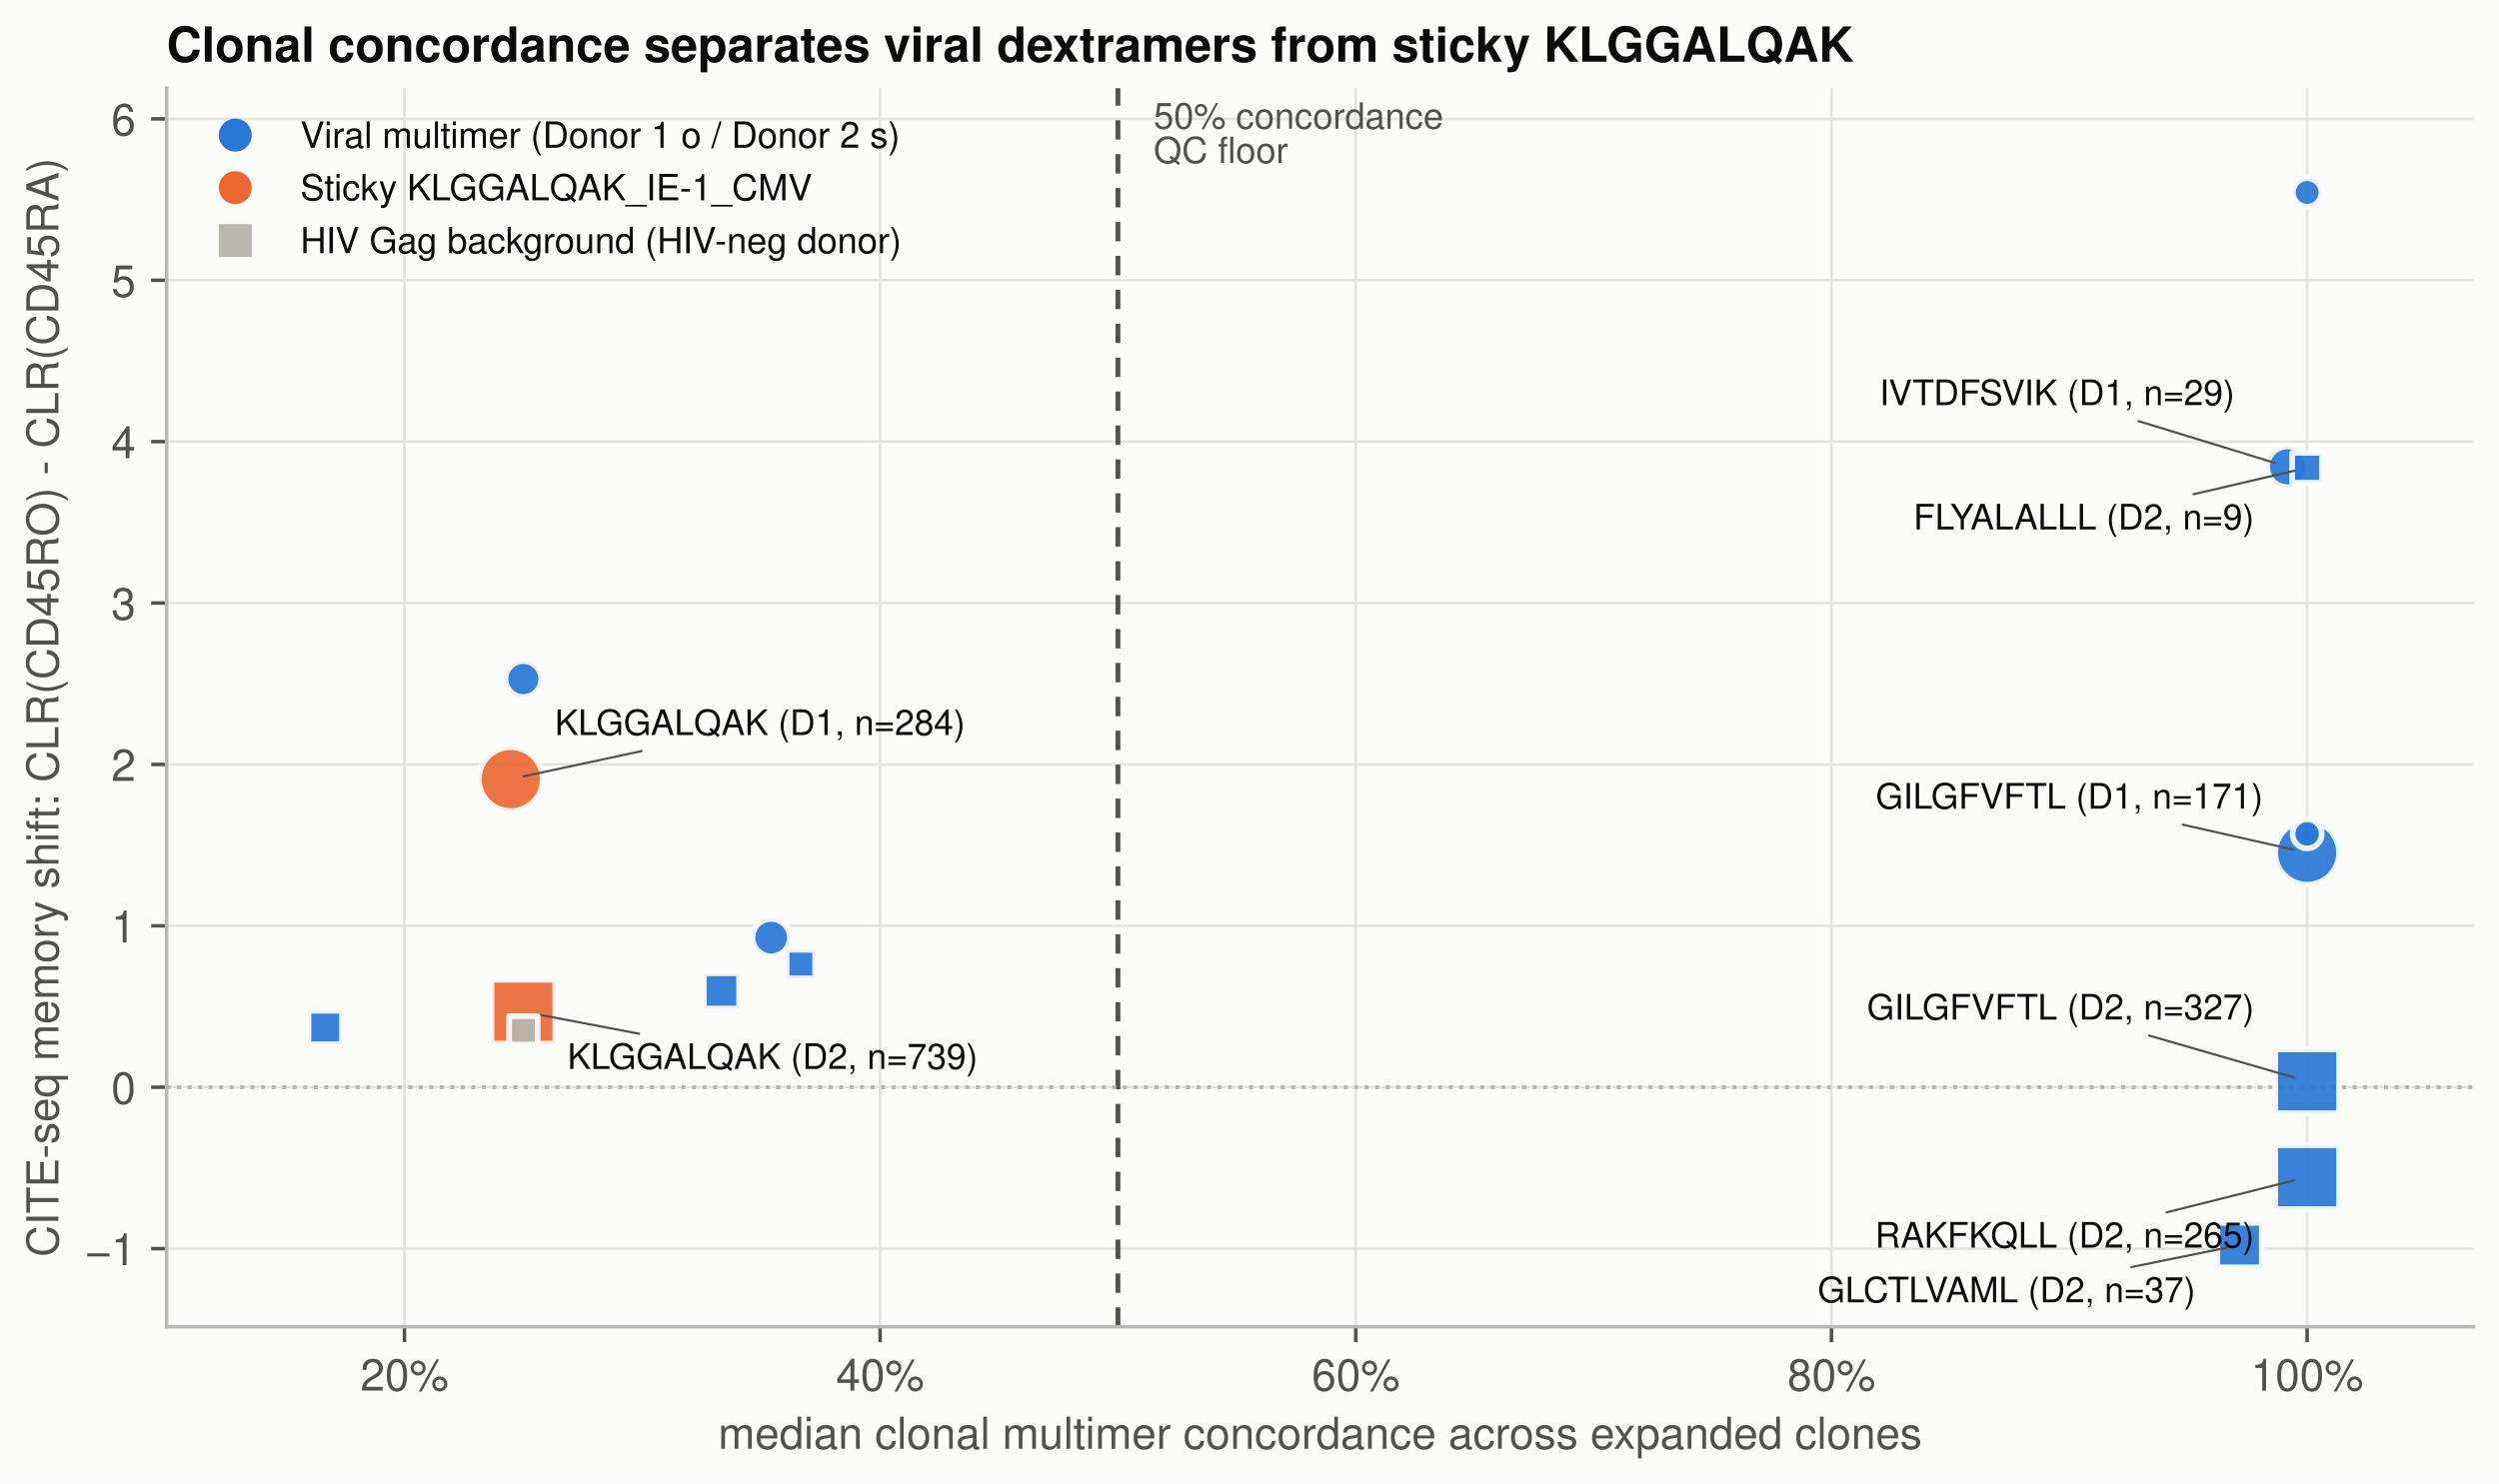
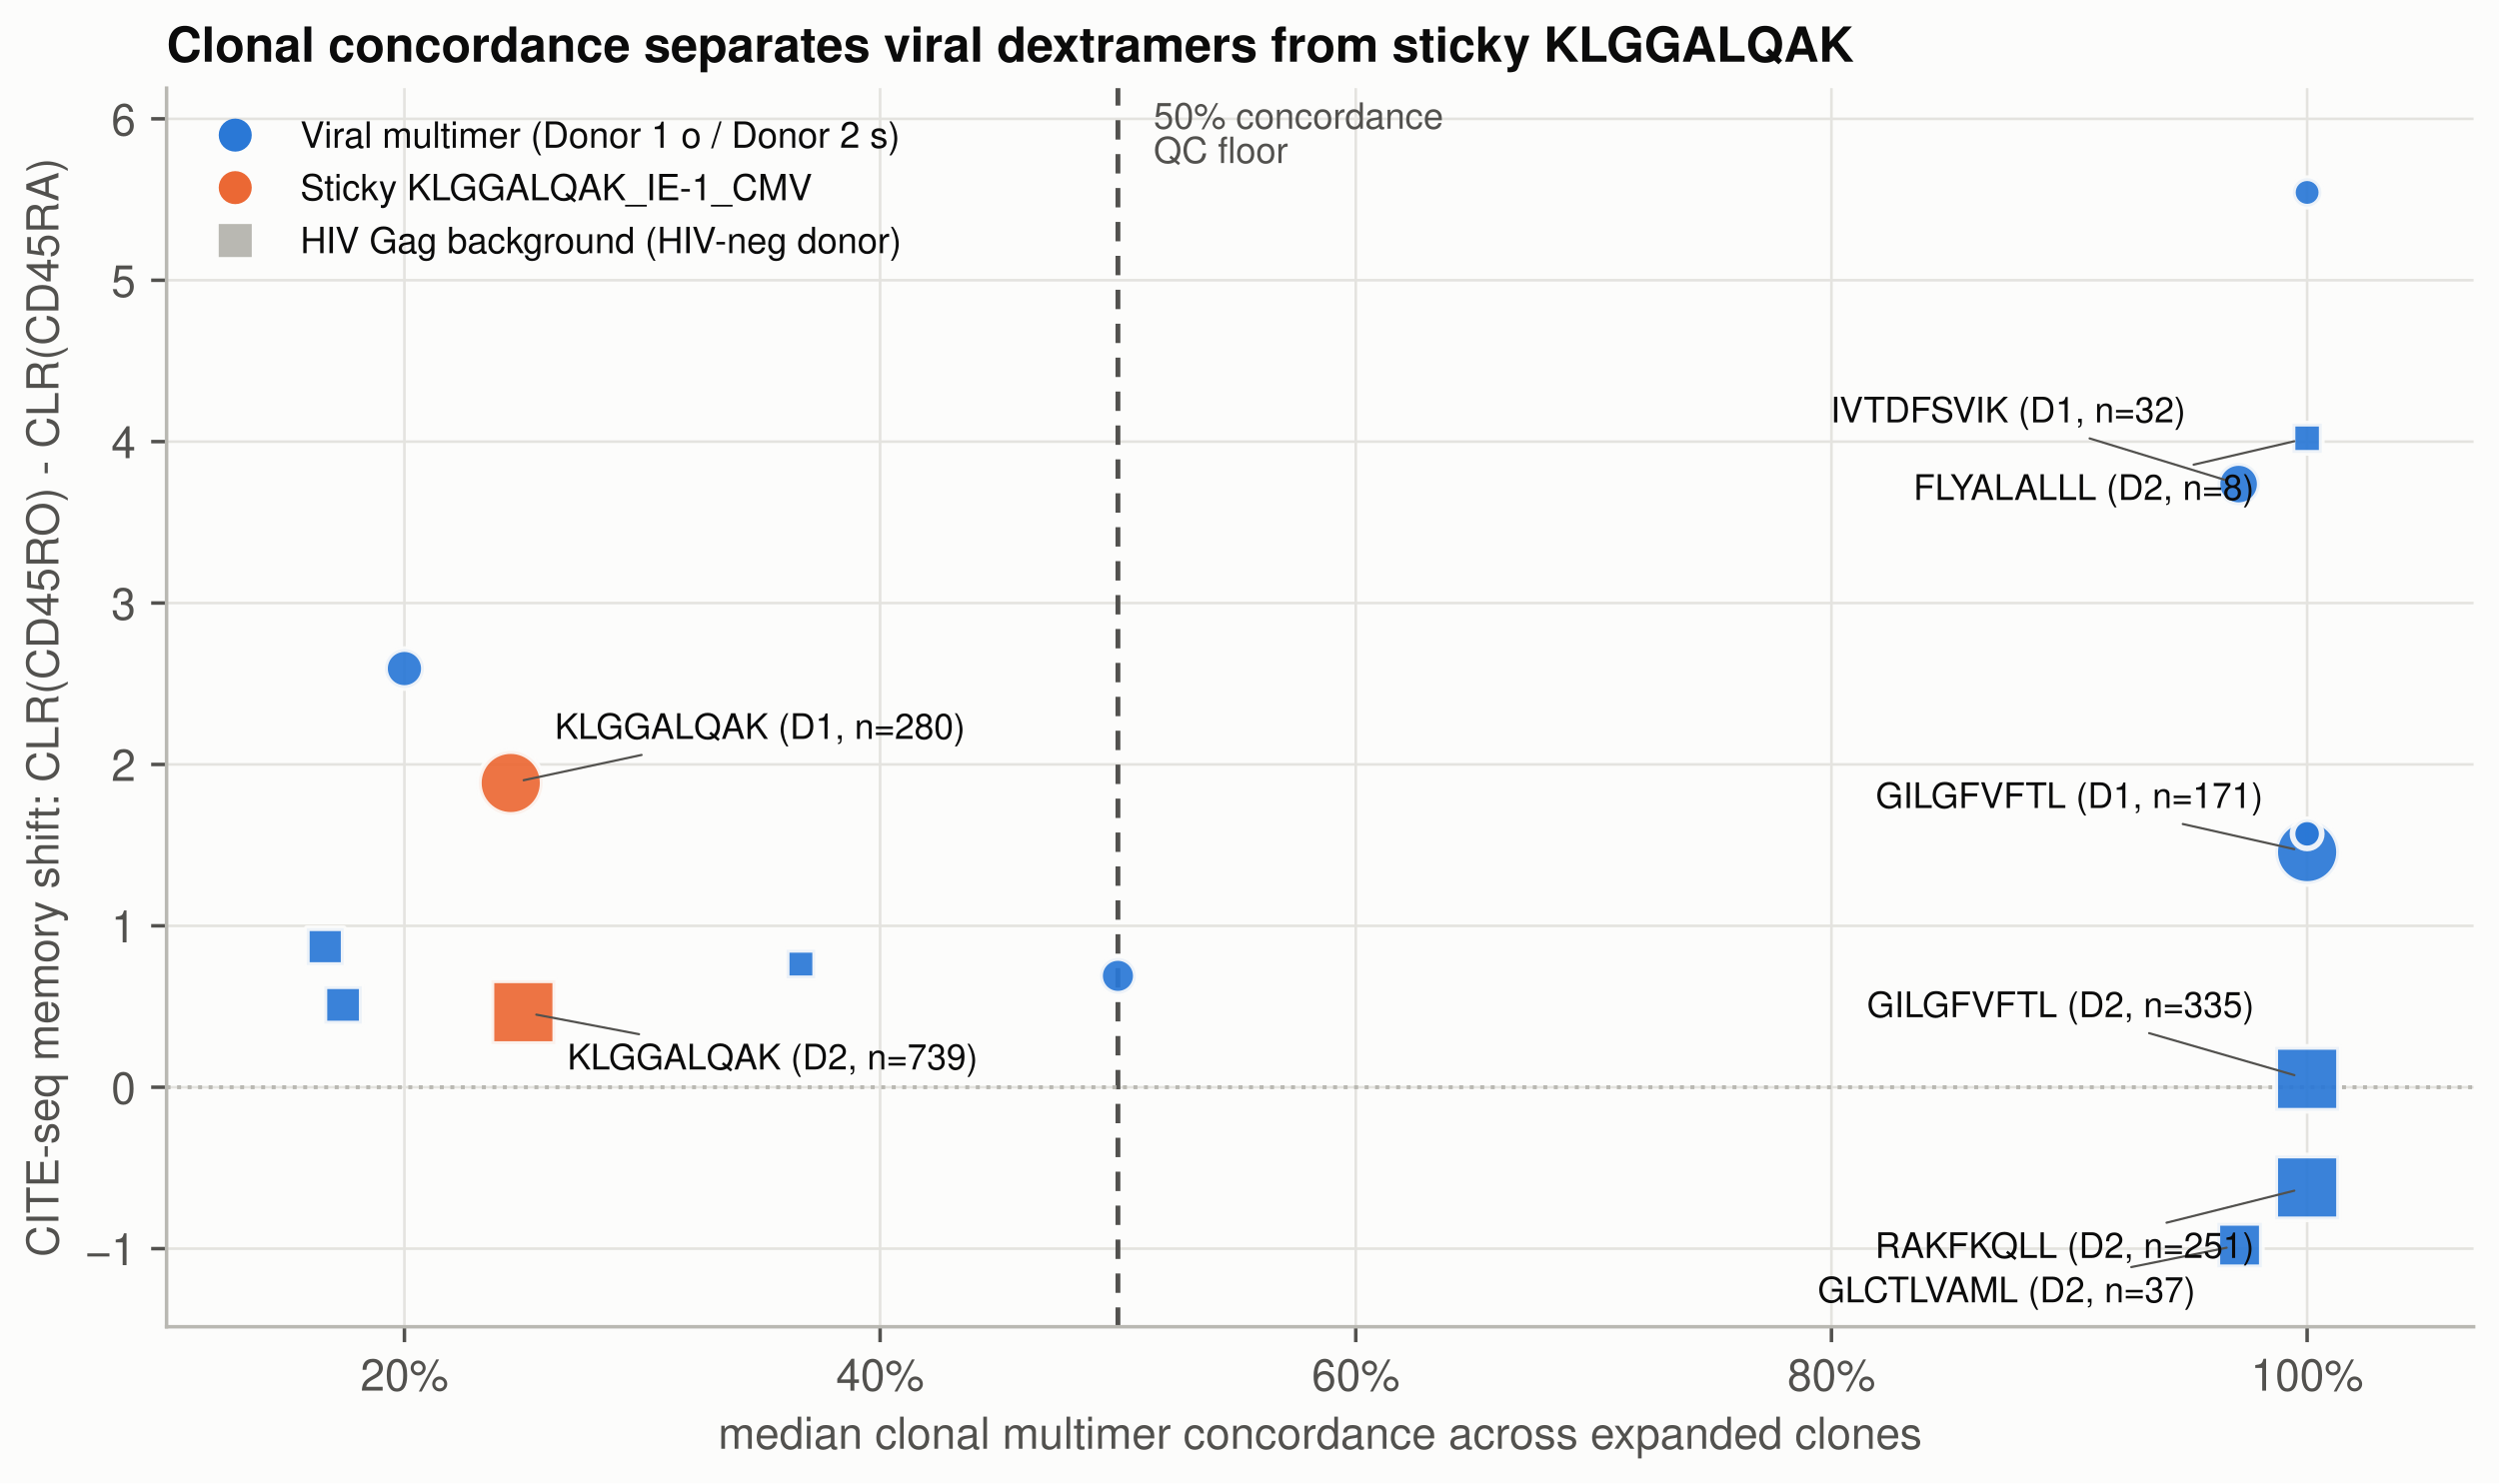
<svg xmlns="http://www.w3.org/2000/svg" xmlns:xlink="http://www.w3.org/1999/xlink" width="567.12pt" height="336.72pt" viewBox="0 0 567.12 336.72" version="1.1">
  <defs>
    <style type="text/css">*{stroke-linejoin: round; stroke-linecap: butt}</style>
  </defs>
  <g id="figure_1">
    <g id="patch_1">
      <path d="M 0 336.72  L 567.12 336.72  L 567.12 -0  L 0 -0  z " style="fill: #fcfcfb" />
    </g>
    <g id="axes_1">
      <g id="patch_2">
        <path d="M 37.805 301.176  L 561.36 301.176  L 561.36 20.01  L 37.805 20.01  z " style="fill: #fcfcfb" />
      </g>
      <g id="matplotlib.axis_1">
        <g id="xtick_1">
          <g id="line2d_1">
            <path d="M 91.78 301.176  L 91.78 20.01  " clip-path="url(#p2b5f269830)" style="fill: none; stroke: #e4e3df; stroke-width: 0.6; stroke-linecap: square" />
          </g>
          <g id="line2d_2">
            <defs>
              <path id="mc6937c2ae9" d="M 0 0  L 0 3.5  " style="stroke: #52514e; stroke-width: 0.8" />
            </defs>
            <g>
              <use xlink:href="#mc6937c2ae9" x="91.78" y="301.176" style="fill: #52514e; stroke: #52514e; stroke-width: 0.8" />
            </g>
          </g>
          <g id="text_1">
            <text style="font-size: 10px; font-family: 'Helvetica', 'Arial', 'DejaVu Sans'; text-anchor: middle; fill: #52514e" x="91.78" y="315.676" transform="rotate(-0 91.77997 315.6759)">20%</text>
          </g>
        </g>
        <g id="xtick_2">
          <g id="line2d_3">
            <path d="M 199.729 301.176  L 199.729 20.01  " clip-path="url(#p2b5f269830)" style="fill: none; stroke: #e4e3df; stroke-width: 0.6; stroke-linecap: square" />
          </g>
          <g id="line2d_4">
            <g>
              <use xlink:href="#mc6937c2ae9" x="199.729" y="301.176" style="fill: #52514e; stroke: #52514e; stroke-width: 0.8" />
            </g>
          </g>
          <g id="text_2">
            <text style="font-size: 10px; font-family: 'Helvetica', 'Arial', 'DejaVu Sans'; text-anchor: middle; fill: #52514e" x="199.729" y="315.676" transform="rotate(-0 199.7293 315.6759)">40%</text>
          </g>
        </g>
        <g id="xtick_3">
          <g id="line2d_5">
            <path d="M 307.679 301.176  L 307.679 20.01  " clip-path="url(#p2b5f269830)" style="fill: none; stroke: #e4e3df; stroke-width: 0.6; stroke-linecap: square" />
          </g>
          <g id="line2d_6">
            <g>
              <use xlink:href="#mc6937c2ae9" x="307.679" y="301.176" style="fill: #52514e; stroke: #52514e; stroke-width: 0.8" />
            </g>
          </g>
          <g id="text_3">
            <text style="font-size: 10px; font-family: 'Helvetica', 'Arial', 'DejaVu Sans'; text-anchor: middle; fill: #52514e" x="307.679" y="315.676" transform="rotate(-0 307.6786 315.6759)">60%</text>
          </g>
        </g>
        <g id="xtick_4">
          <g id="line2d_7">
            <path d="M 415.628 301.176  L 415.628 20.01  " clip-path="url(#p2b5f269830)" style="fill: none; stroke: #e4e3df; stroke-width: 0.6; stroke-linecap: square" />
          </g>
          <g id="line2d_8">
            <g>
              <use xlink:href="#mc6937c2ae9" x="415.628" y="301.176" style="fill: #52514e; stroke: #52514e; stroke-width: 0.8" />
            </g>
          </g>
          <g id="text_4">
            <text style="font-size: 10px; font-family: 'Helvetica', 'Arial', 'DejaVu Sans'; text-anchor: middle; fill: #52514e" x="415.628" y="315.676" transform="rotate(-0 415.6279 315.6759)">80%</text>
          </g>
        </g>
        <g id="xtick_5">
          <g id="line2d_9">
            <path d="M 523.577 301.176  L 523.577 20.01  " clip-path="url(#p2b5f269830)" style="fill: none; stroke: #e4e3df; stroke-width: 0.6; stroke-linecap: square" />
          </g>
          <g id="line2d_10">
            <g>
              <use xlink:href="#mc6937c2ae9" x="523.577" y="301.176" style="fill: #52514e; stroke: #52514e; stroke-width: 0.8" />
            </g>
          </g>
          <g id="text_5">
            <text style="font-size: 10px; font-family: 'Helvetica', 'Arial', 'DejaVu Sans'; text-anchor: middle; fill: #52514e" x="523.577" y="315.676" transform="rotate(-0 523.5773 315.6759)">100%</text>
          </g>
        </g>
        <g id="text_6">
          <text style="font-size: 10px; font-family: 'Helvetica', 'Arial', 'DejaVu Sans'; text-anchor: middle; fill: #52514e" x="299.582" y="328.875" transform="rotate(-0 299.5824 328.8751)">median clonal multimer concordance across expanded clones</text>
        </g>
      </g>
      <g id="matplotlib.axis_2">
        <g id="ytick_1">
          <g id="line2d_11">
            <path d="M 37.805 283.44  L 561.36 283.44  " clip-path="url(#p2b5f269830)" style="fill: none; stroke: #e4e3df; stroke-width: 0.6; stroke-linecap: square" />
          </g>
          <g id="line2d_12">
            <defs>
              <path id="mceed921732" d="M 0 0  L -3.5 0  " style="stroke: #52514e; stroke-width: 0.8" />
            </defs>
            <g>
              <use xlink:href="#mceed921732" x="37.805" y="283.44" style="fill: #52514e; stroke: #52514e; stroke-width: 0.8" />
            </g>
          </g>
          <g id="text_7">
            <text style="font-size: 10px; font-family: 'Helvetica', 'Arial', 'DejaVu Sans'; text-anchor: end; fill: #52514e" x="30.805" y="287.19" transform="rotate(-0 30.80531 287.1896)">−1</text>
          </g>
        </g>
        <g id="ytick_2">
          <g id="line2d_13">
            <path d="M 37.805 246.802  L 561.36 246.802  " clip-path="url(#p2b5f269830)" style="fill: none; stroke: #e4e3df; stroke-width: 0.6; stroke-linecap: square" />
          </g>
          <g id="line2d_14">
            <g>
              <use xlink:href="#mceed921732" x="37.805" y="246.802" style="fill: #52514e; stroke: #52514e; stroke-width: 0.8" />
            </g>
          </g>
          <g id="text_8">
            <text style="font-size: 10px; font-family: 'Helvetica', 'Arial', 'DejaVu Sans'; text-anchor: end; fill: #52514e" x="30.805" y="250.552" transform="rotate(-0 30.80531 250.5517)">0</text>
          </g>
        </g>
        <g id="ytick_3">
          <g id="line2d_15">
            <path d="M 37.805 210.164  L 561.36 210.164  " clip-path="url(#p2b5f269830)" style="fill: none; stroke: #e4e3df; stroke-width: 0.6; stroke-linecap: square" />
          </g>
          <g id="line2d_16">
            <g>
              <use xlink:href="#mceed921732" x="37.805" y="210.164" style="fill: #52514e; stroke: #52514e; stroke-width: 0.8" />
            </g>
          </g>
          <g id="text_9">
            <text style="font-size: 10px; font-family: 'Helvetica', 'Arial', 'DejaVu Sans'; text-anchor: end; fill: #52514e" x="30.805" y="213.914" transform="rotate(-0 30.80531 213.9139)">1</text>
          </g>
        </g>
        <g id="ytick_4">
          <g id="line2d_17">
            <path d="M 37.805 173.526  L 561.36 173.526  " clip-path="url(#p2b5f269830)" style="fill: none; stroke: #e4e3df; stroke-width: 0.6; stroke-linecap: square" />
          </g>
          <g id="line2d_18">
            <g>
              <use xlink:href="#mceed921732" x="37.805" y="173.526" style="fill: #52514e; stroke: #52514e; stroke-width: 0.8" />
            </g>
          </g>
          <g id="text_10">
            <text style="font-size: 10px; font-family: 'Helvetica', 'Arial', 'DejaVu Sans'; text-anchor: end; fill: #52514e" x="30.805" y="177.276" transform="rotate(-0 30.80531 177.2761)">2</text>
          </g>
        </g>
        <g id="ytick_5">
          <g id="line2d_19">
            <path d="M 37.805 136.888  L 561.36 136.888  " clip-path="url(#p2b5f269830)" style="fill: none; stroke: #e4e3df; stroke-width: 0.6; stroke-linecap: square" />
          </g>
          <g id="line2d_20">
            <g>
              <use xlink:href="#mceed921732" x="37.805" y="136.888" style="fill: #52514e; stroke: #52514e; stroke-width: 0.8" />
            </g>
          </g>
          <g id="text_11">
            <text style="font-size: 10px; font-family: 'Helvetica', 'Arial', 'DejaVu Sans'; text-anchor: end; fill: #52514e" x="30.805" y="140.638" transform="rotate(-0 30.80531 140.6383)">3</text>
          </g>
        </g>
        <g id="ytick_6">
          <g id="line2d_21">
            <path d="M 37.805 100.25  L 561.36 100.25  " clip-path="url(#p2b5f269830)" style="fill: none; stroke: #e4e3df; stroke-width: 0.6; stroke-linecap: square" />
          </g>
          <g id="line2d_22">
            <g>
              <use xlink:href="#mceed921732" x="37.805" y="100.25" style="fill: #52514e; stroke: #52514e; stroke-width: 0.8" />
            </g>
          </g>
          <g id="text_12">
            <text style="font-size: 10px; font-family: 'Helvetica', 'Arial', 'DejaVu Sans'; text-anchor: end; fill: #52514e" x="30.805" y="104" transform="rotate(-0 30.80531 104.0005)">4</text>
          </g>
        </g>
        <g id="ytick_7">
          <g id="line2d_23">
            <path d="M 37.805 63.613  L 561.36 63.613  " clip-path="url(#p2b5f269830)" style="fill: none; stroke: #e4e3df; stroke-width: 0.6; stroke-linecap: square" />
          </g>
          <g id="line2d_24">
            <g>
              <use xlink:href="#mceed921732" x="37.805" y="63.613" style="fill: #52514e; stroke: #52514e; stroke-width: 0.8" />
            </g>
          </g>
          <g id="text_13">
            <text style="font-size: 10px; font-family: 'Helvetica', 'Arial', 'DejaVu Sans'; text-anchor: end; fill: #52514e" x="30.805" y="67.363" transform="rotate(-0 30.80531 67.36267)">5</text>
          </g>
        </g>
        <g id="ytick_8">
          <g id="line2d_25">
            <path d="M 37.805 26.975  L 561.36 26.975  " clip-path="url(#p2b5f269830)" style="fill: none; stroke: #e4e3df; stroke-width: 0.6; stroke-linecap: square" />
          </g>
          <g id="line2d_26">
            <g>
              <use xlink:href="#mceed921732" x="37.805" y="26.975" style="fill: #52514e; stroke: #52514e; stroke-width: 0.8" />
            </g>
          </g>
          <g id="text_14">
            <text style="font-size: 10px; font-family: 'Helvetica', 'Arial', 'DejaVu Sans'; text-anchor: end; fill: #52514e" x="30.805" y="30.725" transform="rotate(-0 30.80531 30.72485)">6</text>
          </g>
        </g>
        <g id="text_15">
          <text style="font-size: 10px; font-family: 'Helvetica', 'Arial', 'DejaVu Sans'; text-anchor: middle; fill: #52514e" x="13.26" y="160.593" transform="rotate(-90 13.26 160.593)">CITE-seq memory shift: CLR(CD45RO) - CLR(CD45RA)</text>
        </g>
      </g>
      <g id="line2d_27">
        <path d="M 253.704 301.176  L 253.704 20.01  " clip-path="url(#p2b5f269830)" style="fill: none; stroke-dasharray: 4.4,3.3; stroke-dashoffset: 0; stroke: #52514e; stroke-width: 1.1" />
      </g>
      <g id="line2d_28">
        <path d="M 37.805 246.802  L 561.36 246.802  " clip-path="url(#p2b5f269830)" style="fill: none; stroke-dasharray: 0.9,1.485; stroke-dashoffset: 0; stroke: #b9b8b2; stroke-width: 0.9" />
      </g>
      <g id="patch_3">
        <path d="M 37.805 301.176  L 37.805 20.01  " style="fill: none; stroke: #b9b8b2; stroke-width: 0.8; stroke-linejoin: miter; stroke-linecap: square" />
      </g>
      <g id="patch_4">
        <path d="M 37.805 301.176  L 561.36 301.176  " style="fill: none; stroke: #b9b8b2; stroke-width: 0.8; stroke-linejoin: miter; stroke-linecap: square" />
      </g>
      <g id="PathCollection_1">
        <defs>
+           <path id="m8a2b8e6bda" d="M 0 4.416  C 1.171 4.416 2.294 3.951 3.122 3.122  C 3.951 2.294 4.416 1.171 4.416 0  C 4.416 -1.171 3.951 -2.294 3.122 -3.122  C 2.294 -3.951 1.171 -4.416 0 -4.416  C -1.171 -4.416 -2.294 -3.951 -3.122 -3.122  C -3.951 -2.294 -4.416 -1.171 -4.416 0  C -4.416 1.171 -3.951 2.294 -3.122 3.122  C -2.294 3.951 -1.171 4.416 0 4.416  z " style="stroke: #fcfcfb; stroke-opacity: 0.92; stroke-width: 1.3" />
+         </defs>
+         <g clip-path="url(#p2b5f269830)">
+           <use xlink:href="#m8a2b8e6bda" x="91.78" y="151.763" style="fill: #2a78d6; fill-opacity: 0.92; stroke: #fcfcfb; stroke-opacity: 0.92; stroke-width: 1.3" />
+         </g>
+       </g>
+       <g id="PathCollection_2">
+         <defs>
+           <path id="mf3a361465d" d="M 0 3.24  C 0.859 3.24 1.684 2.899 2.291 2.291  C 2.899 1.684 3.24 0.859 3.24 0  C 3.24 -0.859 2.899 -1.684 2.291 -2.291  C 1.684 -2.899 0.859 -3.24 0 -3.24  C -0.859 -3.24 -1.684 -2.899 -2.291 -2.291  C -2.899 -1.684 -3.24 -0.859 -3.24 0  C -3.24 0.859 -2.899 1.684 -2.291 2.291  C -1.684 2.899 -0.859 3.24 0 3.24  z " style="stroke: #fcfcfb; stroke-opacity: 0.92; stroke-width: 1.3" />
+         </defs>
+         <g clip-path="url(#p2b5f269830)">
+           <use xlink:href="#mf3a361465d" x="523.577" y="43.682" style="fill: #2a78d6; fill-opacity: 0.92; stroke: #fcfcfb; stroke-opacity: 0.92; stroke-width: 1.3" />
+         </g>
+       </g>
+       <g id="PathCollection_3">
+         <defs>
+           <path id="mc164ff128b" d="M 0 7.246  C 1.922 7.246 3.765 6.482 5.123 5.123  C 6.482 3.765 7.246 1.922 7.246 0  C 7.246 -1.922 6.482 -3.765 5.123 -5.123  C 3.765 -6.482 1.922 -7.246 0 -7.246  C -1.922 -7.246 -3.765 -6.482 -5.123 -5.123  C -6.482 -3.765 -7.246 -1.922 -7.246 0  C -7.246 1.922 -6.482 3.765 -5.123 5.123  C -3.765 6.482 -1.922 7.246 0 7.246  z " style="stroke: #fcfcfb; stroke-opacity: 0.92; stroke-width: 1.3" />
+         </defs>
+         <g clip-path="url(#p2b5f269830)">
+           <use xlink:href="#mc164ff128b" x="523.577" y="193.42" style="fill: #2a78d6; fill-opacity: 0.92; stroke: #fcfcfb; stroke-opacity: 0.92; stroke-width: 1.3" />
+         </g>
+       </g>
+       <g id="patch_5">
+         <path d="M 495.366 187.053  Q 508.01 189.907 520.653 192.761  " style="fill: none; stroke: #52514e; stroke-width: 0.5; stroke-linecap: round" />
+       </g>
+       <g id="text_16">
+         <text style="font-size: 8px; font-family: 'Helvetica', 'Arial', 'DejaVu Sans'; text-anchor: end; fill: #0b0b0b" x="513.577" y="183.42" transform="rotate(-0 513.5773 183.4204)">GILGFVFTL (D1, n=171)</text>
+       </g>
+       <g id="PathCollection_4">
+         <defs>
+           <path id="mdc410ef59d" d="M 0 3.317  C 0.88 3.317 1.723 2.967 2.345 2.345  C 2.967 1.723 3.317 0.88 3.317 0  C 3.317 -0.88 2.967 -1.723 2.345 -2.345  C 1.723 -2.967 0.88 -3.317 0 -3.317  C -0.88 -3.317 -1.723 -2.967 -2.345 -2.345  C -2.967 -1.723 -3.317 -0.88 -3.317 0  C -3.317 0.88 -2.967 1.723 -2.345 2.345  C -1.723 2.967 -0.88 3.317 0 3.317  z " style="stroke: #fcfcfb; stroke-opacity: 0.92; stroke-width: 1.3" />
+         </defs>
+         <g clip-path="url(#p2b5f269830)">
+           <use xlink:href="#mdc410ef59d" x="523.577" y="189.28" style="fill: #2a78d6; fill-opacity: 0.92; stroke: #fcfcfb; stroke-opacity: 0.92; stroke-width: 1.3" />
+         </g>
+       </g>
+       <g id="PathCollection_5">
+         <defs>
+           <path id="mbc50c25088" d="M 0 4.796  C 1.272 4.796 2.492 4.291 3.391 3.391  C 4.291 2.492 4.796 1.272 4.796 0  C 4.796 -1.272 4.291 -2.492 3.391 -3.391  C 2.492 -4.291 1.272 -4.796 0 -4.796  C -1.272 -4.796 -2.492 -4.291 -3.391 -3.391  C -4.291 -2.492 -4.796 -1.272 -4.796 0  C -4.796 1.272 -4.291 2.492 -3.391 3.391  C -2.492 4.291 -1.272 4.796 0 4.796  z " style="stroke: #fcfcfb; stroke-opacity: 0.92; stroke-width: 1.3" />
+         </defs>
+         <g clip-path="url(#p2b5f269830)">
+           <use xlink:href="#mbc50c25088" x="508.033" y="109.886" style="fill: #2a78d6; fill-opacity: 0.92; stroke: #fcfcfb; stroke-opacity: 0.92; stroke-width: 1.3" />
+         </g>
+       </g>
+       <g id="patch_6">
+         <path d="M 474.217 99.519  Q 489.69 104.263 505.164 109.007  " style="fill: none; stroke: #52514e; stroke-width: 0.5; stroke-linecap: round" />
+       </g>
+       <g id="text_17">
+         <text style="font-size: 8px; font-family: 'Helvetica', 'Arial', 'DejaVu Sans'; text-anchor: end; fill: #0b0b0b" x="496.033" y="95.886" transform="rotate(-0 496.0326 95.88623)">IVTDFSVIK (D1, n=32)</text>
+       </g>
+       <g id="PathCollection_6">
+         <defs>
+           <path id="m868afc0b51" d="M 0 7.246  C 1.922 7.246 3.765 6.482 5.123 5.123  C 6.482 3.765 7.246 1.922 7.246 0  C 7.246 -1.922 6.482 -3.765 5.123 -5.123  C 3.765 -6.482 1.922 -7.246 0 -7.246  C -1.922 -7.246 -3.765 -6.482 -5.123 -5.123  C -6.482 -3.765 -7.246 -1.922 -7.246 0  C -7.246 1.922 -6.482 3.765 -5.123 5.123  C -3.765 6.482 -1.922 7.246 0 7.246  z " style="stroke: #fcfcfb; stroke-opacity: 0.92; stroke-width: 1.3" />
+         </defs>
+         <g clip-path="url(#p2b5f269830)">
+           <use xlink:href="#m868afc0b51" x="115.907" y="177.739" style="fill: #eb6834; fill-opacity: 0.92; stroke: #fcfcfb; stroke-opacity: 0.92; stroke-width: 1.3" />
+         </g>
+       </g>
+       <g id="patch_7">
+         <path d="M 145.593 171.372  Q 132.215 174.241 118.838 177.111  " style="fill: none; stroke: #52514e; stroke-width: 0.5; stroke-linecap: round" />
+       </g>
+       <g id="text_18">
+         <text style="font-size: 8px; font-family: 'Helvetica', 'Arial', 'DejaVu Sans'; text-anchor: start; fill: #0b0b0b" x="125.907" y="167.739" transform="rotate(-0 125.9066 167.7395)">KLGGALQAK (D1, n=280)</text>
+       </g>
+       <g id="PathCollection_7">
+         <defs>
          <path id="m7df1c87485" d="M 0 4.062  C 1.077 4.062 2.111 3.634 2.872 2.872  C 3.634 2.111 4.062 1.077 4.062 0  C 4.062 -1.077 3.634 -2.111 2.872 -2.872  C 2.111 -3.634 1.077 -4.062 0 -4.062  C -1.077 -4.062 -2.111 -3.634 -2.872 -2.872  C -3.634 -2.111 -4.062 -1.077 -4.062 0  C -4.062 1.077 -3.634 2.111 -2.872 2.872  C -2.111 3.634 -1.077 4.062 0 4.062  z " style="stroke: #fcfcfb; stroke-opacity: 0.92; stroke-width: 1.3" />
        </defs>
        <g clip-path="url(#p2b5f269830)">
-           <use xlink:href="#m7df1c87485" x="118.767" y="154.145" style="fill: #2a78d6; fill-opacity: 0.92; stroke: #fcfcfb; stroke-opacity: 0.92; stroke-width: 1.3" />
-         </g>
-       </g>
-       <g id="PathCollection_2">
-         <defs>
-           <path id="mf3a361465d" d="M 0 3.24  C 0.859 3.24 1.684 2.899 2.291 2.291  C 2.899 1.684 3.24 0.859 3.24 0  C 3.24 -0.859 2.899 -1.684 2.291 -2.291  C 1.684 -2.899 0.859 -3.24 0 -3.24  C -0.859 -3.24 -1.684 -2.899 -2.291 -2.291  C -2.899 -1.684 -3.24 -0.859 -3.24 0  C -3.24 0.859 -2.899 1.684 -2.291 2.291  C -1.684 2.899 -0.859 3.24 0 3.24  z " style="stroke: #fcfcfb; stroke-opacity: 0.92; stroke-width: 1.3" />
-         </defs>
-         <g clip-path="url(#p2b5f269830)">
-           <use xlink:href="#mf3a361465d" x="523.577" y="43.682" style="fill: #2a78d6; fill-opacity: 0.92; stroke: #fcfcfb; stroke-opacity: 0.92; stroke-width: 1.3" />
-         </g>
-       </g>
-       <g id="PathCollection_3">
-         <defs>
-           <path id="mc164ff128b" d="M 0 7.246  C 1.922 7.246 3.765 6.482 5.123 5.123  C 6.482 3.765 7.246 1.922 7.246 0  C 7.246 -1.922 6.482 -3.765 5.123 -5.123  C 3.765 -6.482 1.922 -7.246 0 -7.246  C -1.922 -7.246 -3.765 -6.482 -5.123 -5.123  C -6.482 -3.765 -7.246 -1.922 -7.246 0  C -7.246 1.922 -6.482 3.765 -5.123 5.123  C -3.765 6.482 -1.922 7.246 0 7.246  z " style="stroke: #fcfcfb; stroke-opacity: 0.92; stroke-width: 1.3" />
-         </defs>
-         <g clip-path="url(#p2b5f269830)">
-           <use xlink:href="#mc164ff128b" x="523.577" y="193.567" style="fill: #2a78d6; fill-opacity: 0.92; stroke: #fcfcfb; stroke-opacity: 0.92; stroke-width: 1.3" />
-         </g>
-       </g>
-       <g id="patch_5">
-         <path d="M 495.366 187.199  Q 508.01 190.053 520.653 192.907  " style="fill: none; stroke: #52514e; stroke-width: 0.5; stroke-linecap: round" />
-       </g>
-       <g id="text_16">
-         <text style="font-size: 8px; font-family: 'Helvetica', 'Arial', 'DejaVu Sans'; text-anchor: end; fill: #0b0b0b" x="513.577" y="183.567" transform="rotate(-0 513.5773 183.567)">GILGFVFTL (D1, n=171)</text>
-       </g>
-       <g id="PathCollection_4">
-         <defs>
-           <path id="mdc410ef59d" d="M 0 3.317  C 0.88 3.317 1.723 2.967 2.345 2.345  C 2.967 1.723 3.317 0.88 3.317 0  C 3.317 -0.88 2.967 -1.723 2.345 -2.345  C 1.723 -2.967 0.88 -3.317 0 -3.317  C -0.88 -3.317 -1.723 -2.967 -2.345 -2.345  C -2.967 -1.723 -3.317 -0.88 -3.317 0  C -3.317 0.88 -2.967 1.723 -2.345 2.345  C -1.723 2.967 -0.88 3.317 0 3.317  z " style="stroke: #fcfcfb; stroke-opacity: 0.92; stroke-width: 1.3" />
-         </defs>
-         <g clip-path="url(#p2b5f269830)">
-           <use xlink:href="#mdc410ef59d" x="523.577" y="189.28" style="fill: #2a78d6; fill-opacity: 0.92; stroke: #fcfcfb; stroke-opacity: 0.92; stroke-width: 1.3" />
-         </g>
-       </g>
-       <g id="PathCollection_5">
-         <defs>
-           <path id="m8eeaf6066a" d="M 0 4.637  C 1.23 4.637 2.409 4.148 3.279 3.279  C 4.148 2.409 4.637 1.23 4.637 0  C 4.637 -1.23 4.148 -2.409 3.279 -3.279  C 2.409 -4.148 1.23 -4.637 0 -4.637  C -1.23 -4.637 -2.409 -4.148 -3.279 -3.279  C -4.148 -2.409 -4.637 -1.23 -4.637 0  C -4.637 1.23 -4.148 2.409 -3.279 3.279  C -2.409 4.148 -1.23 4.637 0 4.637  z " style="stroke: #fcfcfb; stroke-opacity: 0.92; stroke-width: 1.3" />
-         </defs>
-         <g clip-path="url(#p2b5f269830)">
-           <use xlink:href="#m8eeaf6066a" x="519.151" y="105.966" style="fill: #2a78d6; fill-opacity: 0.92; stroke: #fcfcfb; stroke-opacity: 0.92; stroke-width: 1.3" />
-         </g>
-       </g>
-       <g id="patch_6">
-         <path d="M 485.336 95.599  Q 500.809 100.343 516.282 105.086  " style="fill: none; stroke: #52514e; stroke-width: 0.5; stroke-linecap: round" />
-       </g>
-       <g id="text_17">
-         <text style="font-size: 8px; font-family: 'Helvetica', 'Arial', 'DejaVu Sans'; text-anchor: end; fill: #0b0b0b" x="507.151" y="91.966" transform="rotate(-0 507.1513 91.96598)">IVTDFSVIK (D1, n=29)</text>
-       </g>
-       <g id="PathCollection_6">
-         <defs>
-           <path id="m868afc0b51" d="M 0 7.246  C 1.922 7.246 3.765 6.482 5.123 5.123  C 6.482 3.765 7.246 1.922 7.246 0  C 7.246 -1.922 6.482 -3.765 5.123 -5.123  C 3.765 -6.482 1.922 -7.246 0 -7.246  C -1.922 -7.246 -3.765 -6.482 -5.123 -5.123  C -6.482 -3.765 -7.246 -1.922 -7.246 0  C -7.246 1.922 -6.482 3.765 -5.123 5.123  C -3.765 6.482 -1.922 7.246 0 7.246  z " style="stroke: #fcfcfb; stroke-opacity: 0.92; stroke-width: 1.3" />
-         </defs>
-         <g clip-path="url(#p2b5f269830)">
-           <use xlink:href="#m868afc0b51" x="115.907" y="176.86" style="fill: #eb6834; fill-opacity: 0.92; stroke: #fcfcfb; stroke-opacity: 0.92; stroke-width: 1.3" />
-         </g>
-       </g>
-       <g id="patch_7">
-         <path d="M 145.593 170.492  Q 132.215 173.362 118.838 176.231  " style="fill: none; stroke: #52514e; stroke-width: 0.5; stroke-linecap: round" />
-       </g>
-       <g id="text_18">
-         <text style="font-size: 8px; font-family: 'Helvetica', 'Arial', 'DejaVu Sans'; text-anchor: start; fill: #0b0b0b" x="125.907" y="166.86" transform="rotate(-0 125.9066 166.8602)">KLGGALQAK (D1, n=284)</text>
-       </g>
-       <g id="PathCollection_7">
-         <defs>
-           <path id="m2f2b8231c7" d="M 0 4.243  C 1.125 4.243 2.204 3.796 3 3  C 3.796 2.204 4.243 1.125 4.243 0  C 4.243 -1.125 3.796 -2.204 3 -3  C 2.204 -3.796 1.125 -4.243 0 -4.243  C -1.125 -4.243 -2.204 -3.796 -3 -3  C -3.796 -2.204 -4.243 -1.125 -4.243 0  C -4.243 1.125 -3.796 2.204 -3 3  C -2.204 3.796 -1.125 4.243 0 4.243  z " style="stroke: #fcfcfb; stroke-opacity: 0.92; stroke-width: 1.3" />
-         </defs>
-         <g clip-path="url(#p2b5f269830)">
-           <use xlink:href="#m2f2b8231c7" x="175.009" y="212.838" style="fill: #2a78d6; fill-opacity: 0.92; stroke: #fcfcfb; stroke-opacity: 0.92; stroke-width: 1.3" />
+           <use xlink:href="#m7df1c87485" x="253.704" y="221.522" style="fill: #2a78d6; fill-opacity: 0.92; stroke: #fcfcfb; stroke-opacity: 0.92; stroke-width: 1.3" />
        </g>
      </g>
      <g id="PathCollection_8">
        <defs>
-           <path id="m5d2aeca6c1" d="M -3.808 3.808  L 3.808 3.808  L 3.808 -3.808  L -3.808 -3.808  z " style="stroke: #fcfcfb; stroke-opacity: 0.92; stroke-width: 1.3" />
-         </defs>
-         <g clip-path="url(#p2b5f269830)">
-           <use xlink:href="#m5d2aeca6c1" x="73.806" y="233.246" style="fill: #2a78d6; fill-opacity: 0.92; stroke: #fcfcfb; stroke-opacity: 0.92; stroke-width: 1.3" />
+           <path id="m6423907fff" d="M -4.243 4.243  L 4.243 4.243  L 4.243 -4.243  L -4.243 -4.243  z " style="stroke: #fcfcfb; stroke-opacity: 0.92; stroke-width: 1.3" />
+         </defs>
+         <g clip-path="url(#p2b5f269830)">
+           <use xlink:href="#m6423907fff" x="77.855" y="228.116" style="fill: #2a78d6; fill-opacity: 0.92; stroke: #fcfcfb; stroke-opacity: 0.92; stroke-width: 1.3" />
        </g>
      </g>
      <g id="PathCollection_9">
        <defs>
-           <path id="m5b39c6fd44" d="M -3.391 3.391  L 3.391 3.391  L 3.391 -3.391  L -3.391 -3.391  z " style="stroke: #fcfcfb; stroke-opacity: 0.92; stroke-width: 1.3" />
-         </defs>
-         <g clip-path="url(#p2b5f269830)">
-           <use xlink:href="#m5b39c6fd44" x="523.577" y="106.186" style="fill: #2a78d6; fill-opacity: 0.92; stroke: #fcfcfb; stroke-opacity: 0.92; stroke-width: 1.3" />
+           <path id="m7a896ce25e" d="M -3.317 3.317  L 3.317 3.317  L 3.317 -3.317  L -3.317 -3.317  z " style="stroke: #fcfcfb; stroke-opacity: 0.92; stroke-width: 1.3" />
+         </defs>
+         <g clip-path="url(#p2b5f269830)">
+           <use xlink:href="#m7a896ce25e" x="523.577" y="99.481" style="fill: #2a78d6; fill-opacity: 0.92; stroke: #fcfcfb; stroke-opacity: 0.92; stroke-width: 1.3" />
        </g>
      </g>
      <g id="patch_8">
-         <path d="M 497.82 112.186  Q 509.238 109.526 520.656 106.866  " style="fill: none; stroke: #52514e; stroke-width: 0.5; stroke-linecap: round" />
+         <path d="M 497.82 105.481  Q 509.238 102.821 520.656 100.161  " style="fill: none; stroke: #52514e; stroke-width: 0.5; stroke-linecap: round" />
      </g>
      <g id="text_19">
-         <text style="font-size: 8px; font-family: 'Helvetica', 'Arial', 'DejaVu Sans'; text-anchor: end; fill: #0b0b0b" x="511.577" y="120.186" transform="rotate(-0 511.5773 120.1858)">FLYALALLL (D2, n=9)</text>
+         <text style="font-size: 8px; font-family: 'Helvetica', 'Arial', 'DejaVu Sans'; text-anchor: end; fill: #0b0b0b" x="511.577" y="113.481" transform="rotate(-0 511.5773 113.4811)">FLYALALLL (D2, n=8)</text>
      </g>
      <g id="PathCollection_10">
        <defs>
          <path id="m86298afa55" d="M -7.246 7.246  L 7.246 7.246  L 7.246 -7.246  L -7.246 -7.246  z " style="stroke: #fcfcfb; stroke-opacity: 0.92; stroke-width: 1.3" />
        </defs>
        <g clip-path="url(#p2b5f269830)">
-           <use xlink:href="#m86298afa55" x="523.577" y="245.446" style="fill: #2a78d6; fill-opacity: 0.92; stroke: #fcfcfb; stroke-opacity: 0.92; stroke-width: 1.3" />
+           <use xlink:href="#m86298afa55" x="523.577" y="244.897" style="fill: #2a78d6; fill-opacity: 0.92; stroke: #fcfcfb; stroke-opacity: 0.92; stroke-width: 1.3" />
        </g>
      </g>
      <g id="patch_9">
-         <path d="M 487.72 235.079  Q 504.206 239.846 520.693 244.612  " style="fill: none; stroke: #52514e; stroke-width: 0.5; stroke-linecap: round" />
+         <path d="M 487.72 234.53  Q 504.206 239.296 520.693 244.063  " style="fill: none; stroke: #52514e; stroke-width: 0.5; stroke-linecap: round" />
      </g>
      <g id="text_20">
-         <text style="font-size: 8px; font-family: 'Helvetica', 'Arial', 'DejaVu Sans'; text-anchor: end; fill: #0b0b0b" x="511.577" y="231.446" transform="rotate(-0 511.5773 231.4461)">GILGFVFTL (D2, n=327)</text>
+         <text style="font-size: 8px; font-family: 'Helvetica', 'Arial', 'DejaVu Sans'; text-anchor: end; fill: #0b0b0b" x="511.577" y="230.897" transform="rotate(-0 511.5773 230.8966)">GILGFVFTL (D2, n=335)</text>
      </g>
      <g id="PathCollection_11">
        <defs>
          <path id="m7befa031df" d="M -5.05 5.05  L 5.05 5.05  L 5.05 -5.05  L -5.05 -5.05  z " style="stroke: #fcfcfb; stroke-opacity: 0.92; stroke-width: 1.3" />
        </defs>
        <g clip-path="url(#p2b5f269830)">
          <use xlink:href="#m7befa031df" x="508.248" y="282.634" style="fill: #2a78d6; fill-opacity: 0.92; stroke: #fcfcfb; stroke-opacity: 0.92; stroke-width: 1.3" />
        </g>
      </g>
      <g id="patch_10">
        <path d="M 483.673 287.633  Q 494.492 285.432 505.312 283.231  " style="fill: none; stroke: #52514e; stroke-width: 0.5; stroke-linecap: round" />
      </g>
      <g id="text_21">
        <text style="font-size: 8px; font-family: 'Helvetica', 'Arial', 'DejaVu Sans'; text-anchor: end; fill: #0b0b0b" x="498.248" y="295.634" transform="rotate(-0 498.2485 295.6335)">GLCTLVAML (D2, n=37)</text>
      </g>
      <g id="PathCollection_12">
        <defs>
-           <path id="meb36fcfe61" d="M -4 4  L 4 4  L 4 -4  L -4 -4  z " style="stroke: #fcfcfb; stroke-opacity: 0.92; stroke-width: 1.3" />
-         </defs>
-         <g clip-path="url(#p2b5f269830)">
-           <use xlink:href="#meb36fcfe61" x="163.728" y="224.929" style="fill: #2a78d6; fill-opacity: 0.92; stroke: #fcfcfb; stroke-opacity: 0.92; stroke-width: 1.3" />
+           <path id="m719aa1b1d5" d="M -4.183 4.183  L 4.183 4.183  L 4.183 -4.183  L -4.183 -4.183  z " style="stroke: #fcfcfb; stroke-opacity: 0.92; stroke-width: 1.3" />
+         </defs>
+         <g clip-path="url(#p2b5f269830)">
+           <use xlink:href="#m719aa1b1d5" x="73.806" y="214.89" style="fill: #2a78d6; fill-opacity: 0.92; stroke: #fcfcfb; stroke-opacity: 0.92; stroke-width: 1.3" />
        </g>
      </g>
      <g id="PathCollection_13">
        <defs>
          <path id="me646cf6c9d" d="M -7.246 7.246  L 7.246 7.246  L 7.246 -7.246  L -7.246 -7.246  z " style="stroke: #fcfcfb; stroke-opacity: 0.92; stroke-width: 1.3" />
        </defs>
        <g clip-path="url(#p2b5f269830)">
-           <use xlink:href="#me646cf6c9d" x="118.767" y="229.655" style="fill: #eb6834; fill-opacity: 0.92; stroke: #fcfcfb; stroke-opacity: 0.92; stroke-width: 1.3" />
+           <use xlink:href="#me646cf6c9d" x="118.767" y="229.765" style="fill: #eb6834; fill-opacity: 0.92; stroke: #fcfcfb; stroke-opacity: 0.92; stroke-width: 1.3" />
        </g>
      </g>
      <g id="patch_11">
-         <path d="M 145.021 234.655  Q 133.367 232.435 121.713 230.216  " style="fill: none; stroke: #52514e; stroke-width: 0.5; stroke-linecap: round" />
+         <path d="M 145.021 234.765  Q 133.367 232.545 121.713 230.326  " style="fill: none; stroke: #52514e; stroke-width: 0.5; stroke-linecap: round" />
      </g>
      <g id="text_22">
-         <text style="font-size: 8px; font-family: 'Helvetica', 'Arial', 'DejaVu Sans'; text-anchor: start; fill: #0b0b0b" x="128.767" y="242.655" transform="rotate(-0 128.7673 242.6552)">KLGGALQAK (D2, n=739)</text>
+         <text style="font-size: 8px; font-family: 'Helvetica', 'Arial', 'DejaVu Sans'; text-anchor: start; fill: #0b0b0b" x="128.767" y="242.765" transform="rotate(-0 128.7673 242.7652)">KLGGALQAK (D2, n=739)</text>
      </g>
      <g id="PathCollection_14">
        <g clip-path="url(#p2b5f269830)">
-           <use xlink:href="#m86298afa55" x="523.577" y="267.209" style="fill: #2a78d6; fill-opacity: 0.92; stroke: #fcfcfb; stroke-opacity: 0.92; stroke-width: 1.3" />
+           <use xlink:href="#m86298afa55" x="523.577" y="269.554" style="fill: #2a78d6; fill-opacity: 0.92; stroke: #fcfcfb; stroke-opacity: 0.92; stroke-width: 1.3" />
        </g>
      </g>
      <g id="patch_12">
-         <path d="M 491.675 275.209  Q 506.172 271.574 520.668 267.939  " style="fill: none; stroke: #52514e; stroke-width: 0.5; stroke-linecap: round" />
+         <path d="M 491.675 277.554  Q 506.172 273.919 520.668 270.283  " style="fill: none; stroke: #52514e; stroke-width: 0.5; stroke-linecap: round" />
      </g>
      <g id="text_23">
-         <text style="font-size: 8px; font-family: 'Helvetica', 'Arial', 'DejaVu Sans'; text-anchor: end; fill: #0b0b0b" x="511.577" y="283.209" transform="rotate(-0 511.5773 283.209)">RAKFKQLL (D2, n=265)</text>
+         <text style="font-size: 8px; font-family: 'Helvetica', 'Arial', 'DejaVu Sans'; text-anchor: end; fill: #0b0b0b" x="511.577" y="285.554" transform="rotate(-0 511.5773 285.5538)">RAKFKQLL (D2, n=251)</text>
      </g>
      <g id="PathCollection_15">
        <defs>
          <path id="m553da79455" d="M -3.24 3.24  L 3.24 3.24  L 3.24 -3.24  L -3.24 -3.24  z " style="stroke: #fcfcfb; stroke-opacity: 0.92; stroke-width: 1.3" />
        </defs>
        <g clip-path="url(#p2b5f269830)">
          <use xlink:href="#m553da79455" x="181.756" y="218.847" style="fill: #2a78d6; fill-opacity: 0.92; stroke: #fcfcfb; stroke-opacity: 0.92; stroke-width: 1.3" />
-         </g>
-       </g>
-       <g id="PathCollection_16">
-         <defs>
-           <path id="m9491c9b313" d="M -3.24 3.24  L 3.24 3.24  L 3.24 -3.24  L -3.24 -3.24  z " style="stroke: #fcfcfb; stroke-opacity: 0.92; stroke-width: 1.3" />
-         </defs>
-         <g clip-path="url(#p2b5f269830)">
-           <use xlink:href="#m9491c9b313" x="118.767" y="233.905" style="fill: #b9b8b2; fill-opacity: 0.92; stroke: #fcfcfb; stroke-opacity: 0.92; stroke-width: 1.3" />
        </g>
      </g>
      <g id="text_24">
        <text style="font-size: 8.2px; font-family: 'Helvetica', 'Arial', 'DejaVu Sans'; fill: #52514e" transform="translate(261.8002 29.21314)">50% concordance</text>
        <text style="font-size: 8.2px; font-family: 'Helvetica', 'Arial', 'DejaVu Sans'; fill: #52514e" transform="translate(261.8002 37.00074)">QC floor</text>
      </g>
      <g id="text_25">
        <text style="font-weight: 700; font-size: 11px; font-family: 'Helvetica', 'Arial', 'DejaVu Sans'; text-anchor: start; fill: #0b0b0b" x="37.805" y="14.01" transform="rotate(-0 37.80531 14.01)">Clonal concordance separates viral dextramers from sticky KLGGALQAK</text>
      </g>
      <g id="legend_1">
        <g id="line2d_29">
          <path d="M 45.185 30.67  L 53.385 30.67  L 61.585 30.67  " style="fill: none" />
          <defs>
            <path id="m5e847f655d" d="M 0 3.25  C 0.862 3.25 1.689 2.908 2.298 2.298  C 2.908 1.689 3.25 0.862 3.25 0  C 3.25 -0.862 2.908 -1.689 2.298 -2.298  C 1.689 -2.908 0.862 -3.25 0 -3.25  C -0.862 -3.25 -1.689 -2.908 -2.298 -2.298  C -2.908 -1.689 -3.25 -0.862 -3.25 0  C -3.25 0.862 -2.908 1.689 -2.298 2.298  C -1.689 2.908 -0.862 3.25 0 3.25  z " style="stroke: #2a78d6" />
          </defs>
          <g>
            <use xlink:href="#m5e847f655d" x="53.385" y="30.67" style="fill: #2a78d6; stroke: #2a78d6" />
          </g>
        </g>
        <g id="text_26">
          <text style="font-size: 8.2px; font-family: 'Helvetica', 'Arial', 'DejaVu Sans'; text-anchor: start; fill: #0b0b0b" x="68.145" y="33.54" transform="rotate(-0 68.14531 33.54)">Viral multimer (Donor 1 o / Donor 2 s)</text>
        </g>
        <g id="line2d_30">
          <path d="M 45.185 42.593  L 53.385 42.593  L 61.585 42.593  " style="fill: none" />
          <defs>
            <path id="md222774fd4" d="M 0 3.25  C 0.862 3.25 1.689 2.908 2.298 2.298  C 2.908 1.689 3.25 0.862 3.25 0  C 3.25 -0.862 2.908 -1.689 2.298 -2.298  C 1.689 -2.908 0.862 -3.25 0 -3.25  C -0.862 -3.25 -1.689 -2.908 -2.298 -2.298  C -2.908 -1.689 -3.25 -0.862 -3.25 0  C -3.25 0.862 -2.908 1.689 -2.298 2.298  C -1.689 2.908 -0.862 3.25 0 3.25  z " style="stroke: #eb6834" />
          </defs>
          <g>
            <use xlink:href="#md222774fd4" x="53.385" y="42.593" style="fill: #eb6834; stroke: #eb6834" />
          </g>
        </g>
        <g id="text_27">
          <text style="font-size: 8.2px; font-family: 'Helvetica', 'Arial', 'DejaVu Sans'; text-anchor: start; fill: #0b0b0b" x="68.145" y="45.463" transform="rotate(-0 68.14531 45.46331)">Sticky KLGGALQAK_IE-1_CMV</text>
        </g>
        <g id="line2d_31">
          <path d="M 45.185 54.601  L 53.385 54.601  L 61.585 54.601  " style="fill: none" />
          <defs>
            <path id="m2973159c76" d="M -3.25 3.25  L 3.25 3.25  L 3.25 -3.25  L -3.25 -3.25  z " style="stroke: #b9b8b2; stroke-linejoin: miter" />
          </defs>
          <g>
            <use xlink:href="#m2973159c76" x="53.385" y="54.601" style="fill: #b9b8b2; stroke: #b9b8b2; stroke-linejoin: miter" />
          </g>
        </g>
        <g id="text_28">
          <text style="font-size: 8.2px; font-family: 'Helvetica', 'Arial', 'DejaVu Sans'; text-anchor: start; fill: #0b0b0b" x="68.145" y="57.471" transform="rotate(-0 68.14531 57.47119)">HIV Gag background (HIV-neg donor)</text>
        </g>
      </g>
    </g>
  </g>
  <defs>
    <clipPath id="p2b5f269830">
      <rect x="37.805" y="20.01" width="523.554" height="281.166" />
    </clipPath>
  </defs>
</svg>
